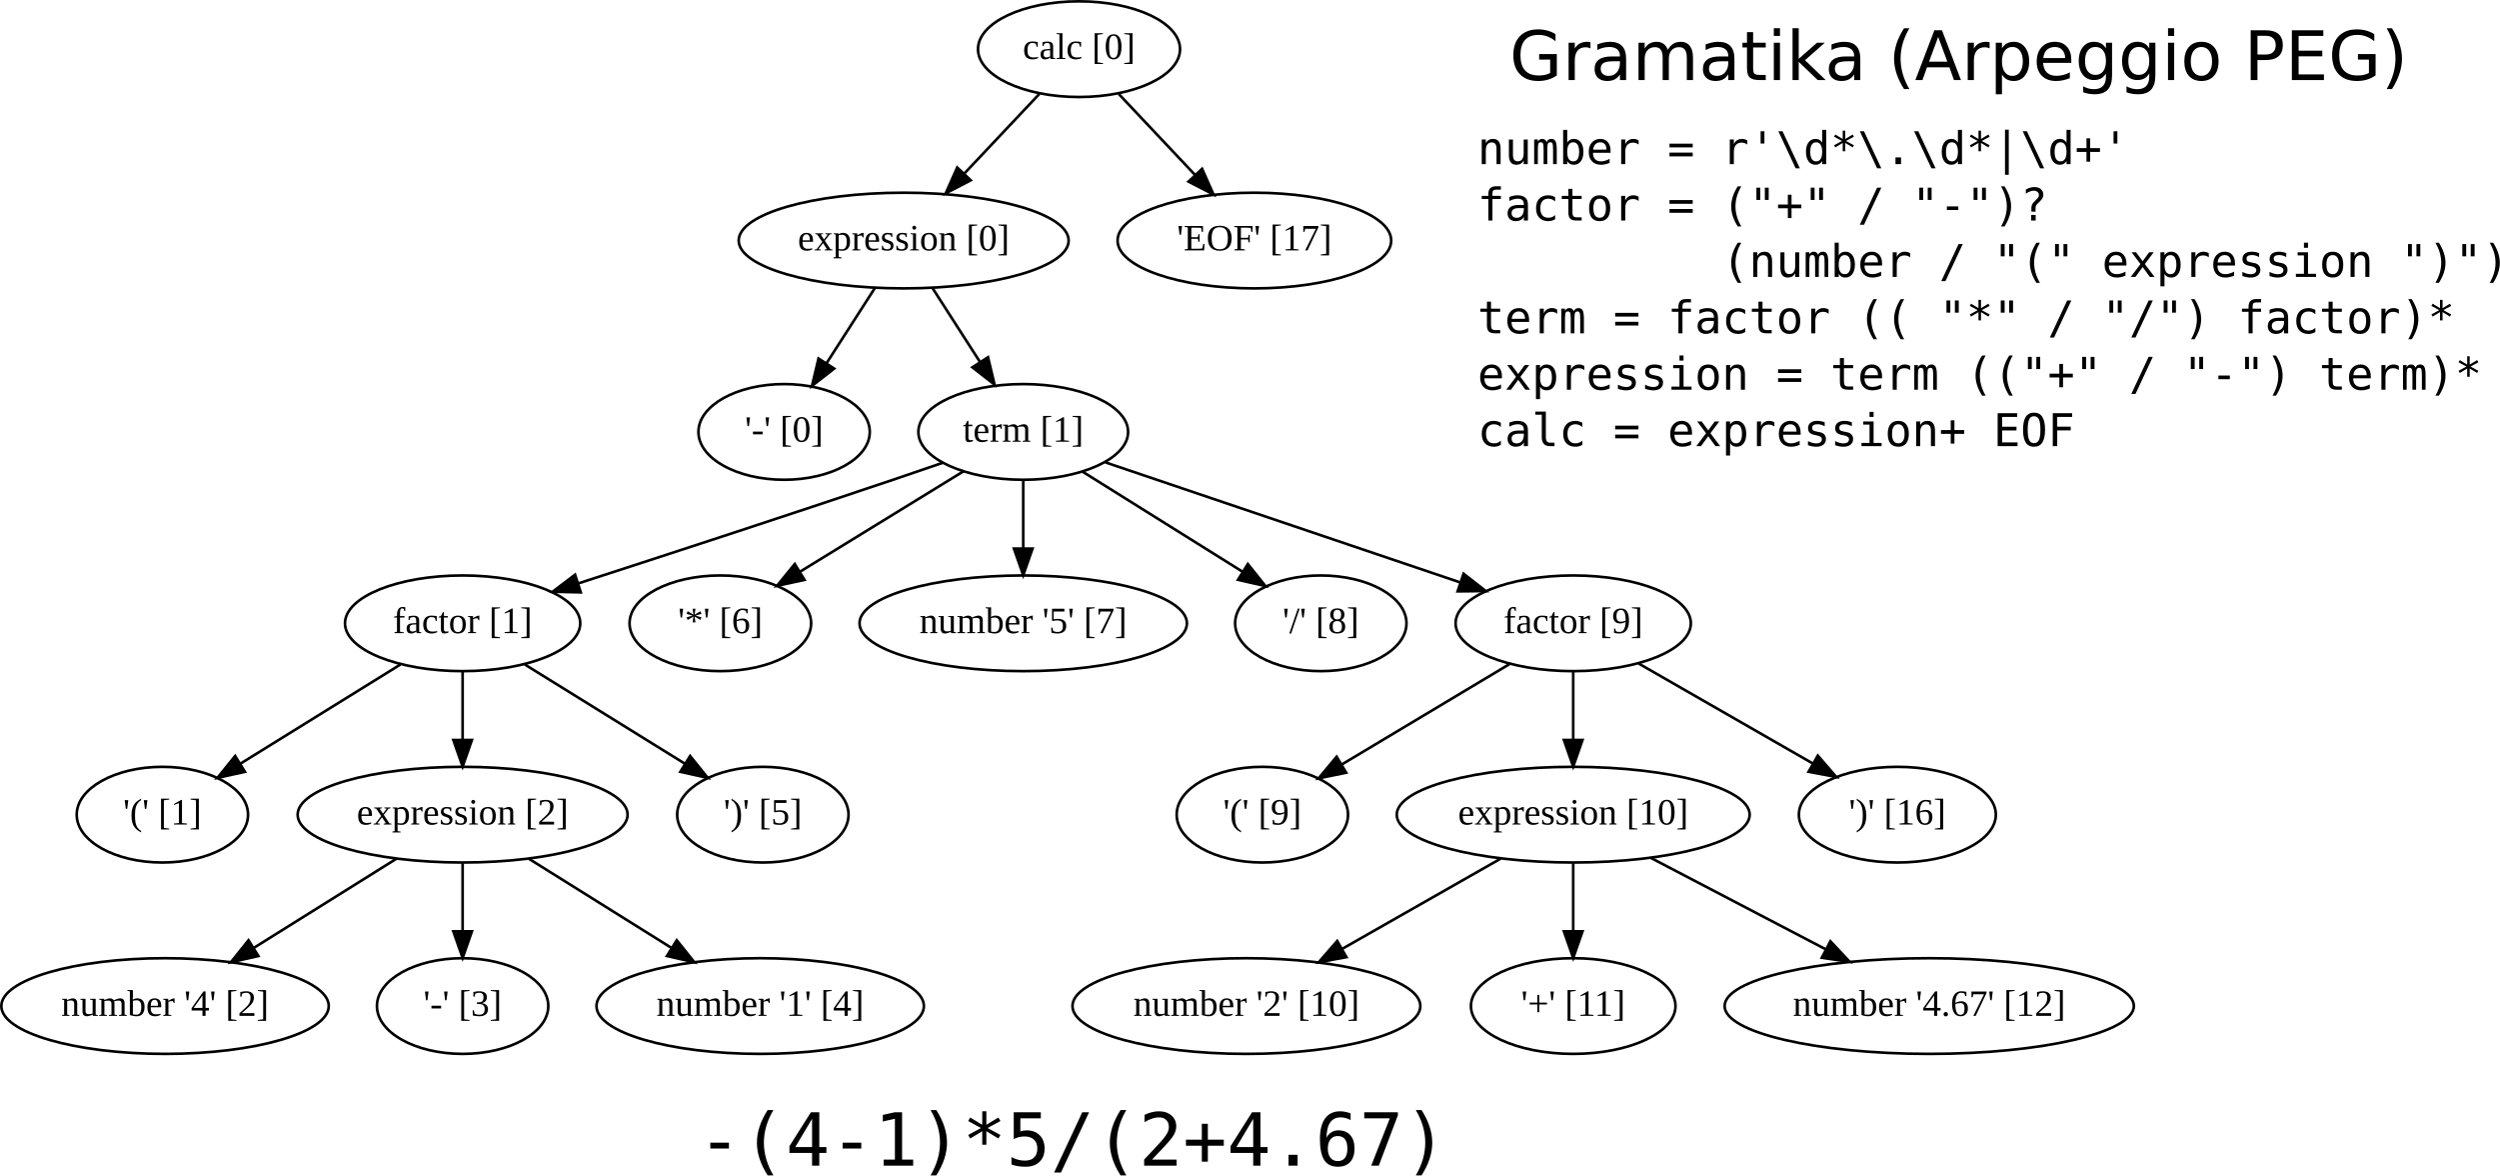
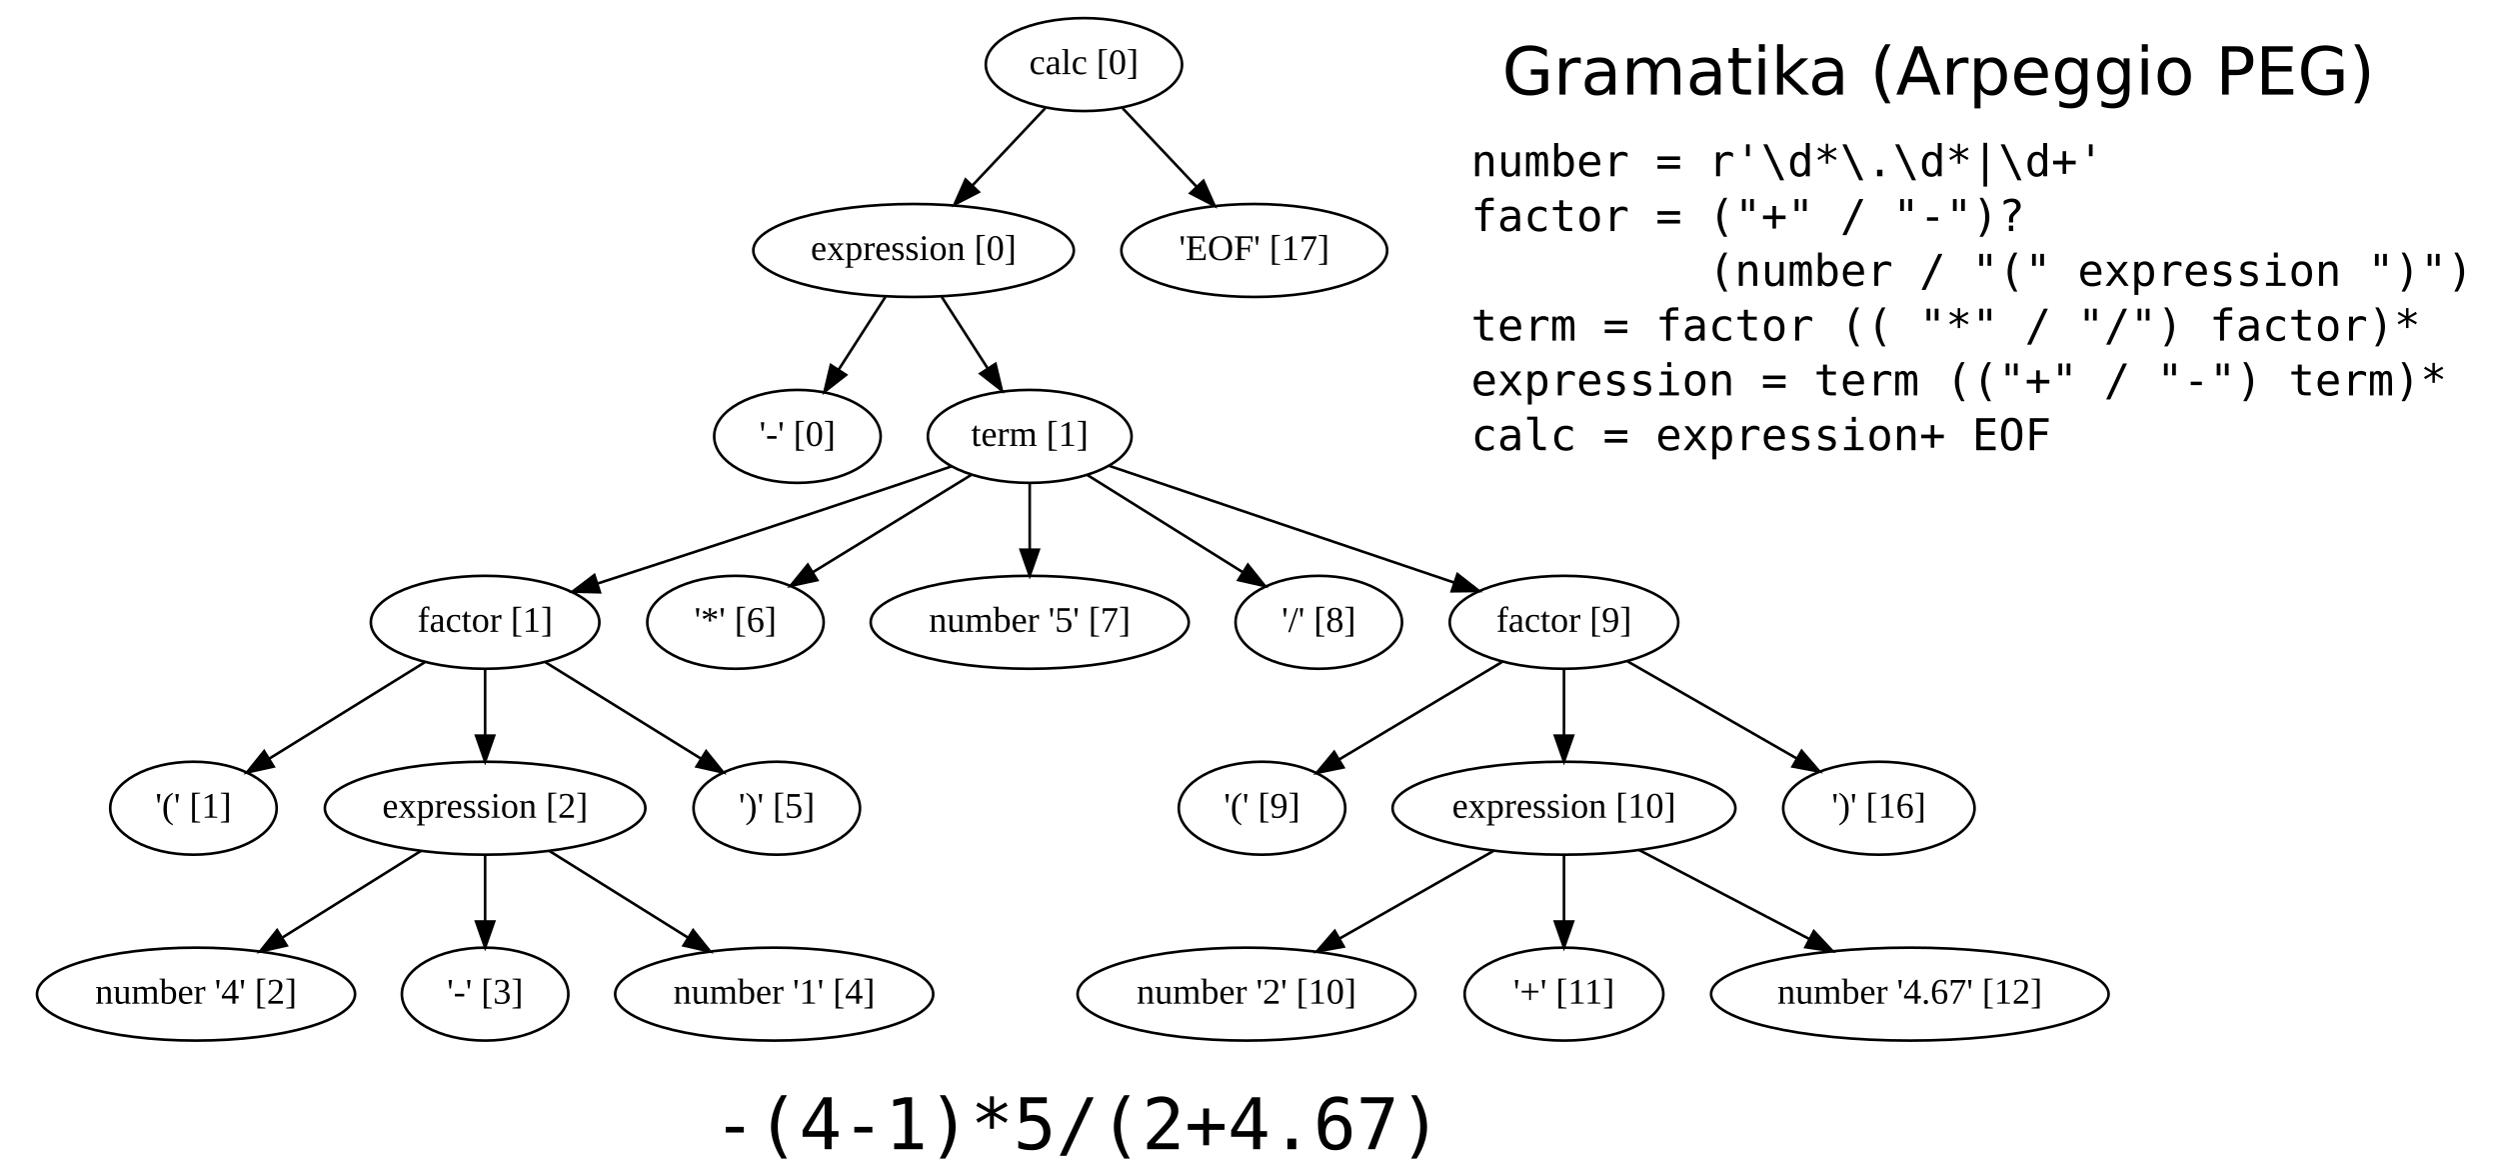
<svg xmlns="http://www.w3.org/2000/svg" width="1175.698" height="552.749" viewBox="0 0 940.559 442.199" id="svg2" version="1.1">
  <defs id="defs312">
    <clipPath clipPathUnits="userSpaceOnUse" id="clipPath16">
      <path d="M 0,0 612,0 612,792 0,792 0,0 Z" id="path18" />
    </clipPath>
    <clipPath clipPathUnits="userSpaceOnUse" id="clipPath20">
      <path d="M 0,0 612,0 612,792 0,792 0,0 Z" id="path22" style="clip-rule:evenodd" />
    </clipPath>
  </defs>
-   <g id="g3695" transform="translate(-3.383692,-4.3172)">
-     <g transform="translate(4.499991,400.8172)" id="node1" class="node">
-       <ellipse cx="405" cy="-378" rx="38.021" ry="18" id="ellipse12" style="fill:none;stroke:#000000;stroke-width:1" />
-       <text x="405" y="-374.3" font-size="14.00" id="text14" style="font-size:14px;text-anchor:middle">calc [0]</text>
+   <g id="g4321" transform="matrix(0.9714447,0,0,0.9714276,13.43609,6.32449)">
+     <g transform="translate(-3.383692,-4.3172)" id="g3695">
+       <g class="node" id="node1" transform="translate(4.499991,400.8172)">
+         <ellipse style="fill:none;stroke:#000000;stroke-width:1.029" id="ellipse12" ry="18" rx="38.021" cy="-378" cx="405" />
+         <text style="font-size:14px;text-anchor:middle" id="text14" font-size="14.00" y="-374.3" x="405">calc [0]</text>
+       </g>
+       <g class="node" id="node3" transform="translate(4.499991,400.8172)">
+         <ellipse style="fill:none;stroke:#000000;stroke-width:1.029" id="ellipse19" ry="18" rx="62.092" cy="-306" cx="339" />
+         <text style="font-size:14px;text-anchor:middle" id="text21" font-size="14.00" y="-302.3" x="339">expression [0]</text>
+       </g>
+       <g class="edge" id="edge2" transform="translate(4.499991,400.8172)">
+         <path style="fill:none;stroke:#000000;stroke-width:1.029" id="path26" d="m 390.024,-361.116 c -8.365,8.872 -18.959,20.107 -28.323,30.039" />
+         <polygon style="fill:#000000;stroke:#000000;stroke-width:1.029" id="polygon28" points="364.244,-328.672 364.244,-328.672 354.838,-323.797 359.151,-333.474 " />
+       </g>
+       <g class="node" id="node43" transform="translate(4.499991,400.8172)">
+         <ellipse style="fill:none;stroke:#000000;stroke-width:1.029" id="ellipse33" ry="18" rx="51.493" cy="-306" cx="471" />
+         <text style="font-size:14px;text-anchor:middle" id="text35" font-size="14.00" y="-302.3" x="471">'EOF' [17]</text>
+       </g>
+       <g class="edge" id="edge42" transform="translate(4.499991,400.8172)">
+         <path style="fill:none;stroke:#000000;stroke-width:1.029" id="path40" d="m 419.976,-361.116 c 8.486,9 19.266,20.434 28.729,30.47" />
+         <polygon style="fill:#000000;stroke:#000000;stroke-width:1.029" id="polygon42" points="451.311,-332.984 451.311,-332.984 455.625,-323.307 446.218,-328.182 " />
+       </g>
+       <g class="node" id="node5" transform="translate(4.499991,400.8172)">
+         <ellipse style="fill:none;stroke:#000000;stroke-width:1.029" id="ellipse47" ry="18" rx="32.246" cy="-234" cx="294" />
+         <text style="font-size:14px;text-anchor:middle" id="text49" font-size="14.00" y="-230.3" x="294">'-' [0]</text>
+       </g>
+       <g class="edge" id="edge4" transform="translate(4.499991,400.8172)">
+         <path style="fill:none;stroke:#000000;stroke-width:1.029" id="path54" d="m 328.107,-288.055 c -5.441,8.463 -12.128,18.865 -18.135,28.21" />
+         <polygon style="fill:#000000;stroke:#000000;stroke-width:1.029" id="polygon56" points="312.835,-257.826 312.835,-257.826 304.483,-251.307 306.947,-261.611 " />
+       </g>
+       <g class="node" id="node7" transform="translate(4.499991,400.8172)">
+         <ellipse style="fill:none;stroke:#000000;stroke-width:1.029" id="ellipse61" ry="18" rx="39.469" cy="-234" cx="384" />
+         <text style="font-size:14px;text-anchor:middle" id="text63" font-size="14.00" y="-230.3" x="384">term [1]</text>
+       </g>
+       <g class="edge" id="edge6" transform="translate(4.499991,400.8172)">
+         <path style="fill:none;stroke:#000000;stroke-width:1.029" id="path68" d="m 349.893,-288.055 c 5.362,8.34 11.934,18.564 17.874,27.803" />
+         <polygon style="fill:#000000;stroke:#000000;stroke-width:1.029" id="polygon70" points="370.744,-262.093 370.744,-262.093 373.207,-251.789 364.855,-258.308 " />
+       </g>
+       <g class="node" id="node9" transform="translate(4.499991,400.8172)">
+         <ellipse style="fill:none;stroke:#000000;stroke-width:1.029" id="ellipse75" ry="18" rx="44.271" cy="-162" cx="173" />
+         <text style="font-size:14px;text-anchor:middle" id="text77" font-size="14.00" y="-158.3" x="173">factor [1]</text>
+       </g>
+       <g class="edge" id="edge8" transform="translate(4.499991,400.8172)">
+         <path style="fill:none;stroke:#000000;stroke-width:1.029" id="path82" d="m 353.708,-222.396 c -6.183,2.137 -12.65,4.354 -18.708,6.396 -40.026,13.49 -85.779,28.413 -118.43,38.977" />
+         <polygon style="fill:#000000;stroke:#000000;stroke-width:1.029" id="polygon84" points="217.47,-173.635 217.47,-173.635 206.878,-173.89 215.317,-180.296 " />
+       </g>
+       <g class="node" id="node23" transform="translate(4.499991,400.8172)">
+         <ellipse style="fill:none;stroke:#000000;stroke-width:1.029" id="ellipse89" ry="18" rx="34.171" cy="-162" cx="270" />
+         <text style="font-size:14px;text-anchor:middle" id="text91" font-size="14.00" y="-158.3" x="270">'*' [6]</text>
+       </g>
+       <g class="edge" id="edge22" transform="translate(4.499991,400.8172)">
+         <path style="fill:none;stroke:#000000;stroke-width:1.029" id="path96" d="m 361.477,-219.17 c -17.589,10.8 -42.195,25.909 -61.457,37.737" />
+         <polygon style="fill:#000000;stroke:#000000;stroke-width:1.029" id="polygon98" points="301.672,-178.341 301.672,-178.341 291.319,-176.091 298.01,-184.306 " />
+       </g>
+       <g class="node" id="node25" transform="translate(4.499991,400.8172)">
+         <ellipse style="fill:none;stroke:#000000;stroke-width:1.029" id="ellipse103" ry="18" rx="61.616" cy="-162" cx="384" />
+         <text style="font-size:14px;text-anchor:middle" id="text105" font-size="14.00" y="-158.3" x="384">number '5' [7]</text>
+       </g>
+       <g class="edge" id="edge24" transform="translate(4.499991,400.8172)">
+         <path style="fill:none;stroke:#000000;stroke-width:1.029" id="path110" d="m 384,-215.697 c 0,7.714 0,16.985 0,25.585" />
+         <polygon style="fill:#000000;stroke:#000000;stroke-width:1.029" id="polygon112" points="387.5,-190.104 387.5,-190.104 384,-180.104 380.5,-190.104 " />
+       </g>
+       <g class="node" id="node27" transform="translate(4.499991,400.8172)">
+         <ellipse style="fill:none;stroke:#000000;stroke-width:1.029" id="ellipse117" ry="18" rx="32.246" cy="-162" cx="496" />
+         <text style="font-size:14px;text-anchor:middle" id="text119" font-size="14.00" y="-158.3" x="496">'/' [8]</text>
+       </g>
+       <g class="edge" id="edge26" transform="translate(4.499991,400.8172)">
+         <path style="fill:none;stroke:#000000;stroke-width:1.029" id="path124" d="m 406.396,-219.003 c 17.304,10.815 41.401,25.876 60.249,37.656" />
+         <polygon style="fill:#000000;stroke:#000000;stroke-width:1.029" id="polygon126" points="468.531,-184.295 468.531,-184.295 475.156,-176.027 464.821,-178.359 " />
+       </g>
+       <g class="node" id="node29" transform="translate(4.499991,400.8172)">
+         <ellipse style="fill:none;stroke:#000000;stroke-width:1.029" id="ellipse131" ry="18" rx="44.271" cy="-162" cx="591" />
+         <text style="font-size:14px;text-anchor:middle" id="text133" font-size="14.00" y="-158.3" x="591">factor [9]</text>
+       </g>
+       <g class="edge" id="edge28" transform="translate(4.499991,400.8172)">
+         <path style="fill:none;stroke:#000000;stroke-width:1.029" id="path138" d="m 414.99,-222.52 c 35.455,11.989 93.724,31.694 133.426,45.12" />
+         <polygon style="fill:#000000;stroke:#000000;stroke-width:1.029" id="polygon140" points="549.733,-180.65 549.733,-180.65 558.085,-174.131 547.491,-174.019 " />
+       </g>
+       <g class="node" id="node11" transform="translate(4.499991,400.8172)">
+         <ellipse style="fill:none;stroke:#000000;stroke-width:1.029" id="ellipse145" ry="18" rx="32.246" cy="-90" cx="60" />
+         <text style="font-size:14px;text-anchor:middle" id="text147" font-size="14.00" y="-86.3" x="60">'(' [1]</text>
+       </g>
+       <g class="edge" id="edge10" transform="translate(4.499991,400.8172)">
+         <path style="fill:none;stroke:#000000;stroke-width:1.029" id="path152" d="m 149.586,-146.496 c -17.444,10.806 -41.385,25.637 -60.129,37.248" />
+         <polygon style="fill:#000000;stroke:#000000;stroke-width:1.029" id="polygon154" points="91.068,-106.129 91.068,-106.129 80.724,-103.838 87.382,-112.079 " />
+       </g>
+       <g class="node" id="node13" transform="translate(4.499991,400.8172)">
+         <ellipse style="fill:none;stroke:#000000;stroke-width:1.029" id="ellipse159" ry="18" rx="62.092" cy="-90" cx="173" />
+         <text style="font-size:14px;text-anchor:middle" id="text161" font-size="14.00" y="-86.3" x="173">expression [2]</text>
+       </g>
+       <g class="edge" id="edge12" transform="translate(4.499991,400.8172)">
+         <path style="fill:none;stroke:#000000;stroke-width:1.029" id="path166" d="m 173,-143.697 c 0,7.714 0,16.985 0,25.585" />
+         <polygon style="fill:#000000;stroke:#000000;stroke-width:1.029" id="polygon168" points="176.5,-118.104 176.5,-118.104 173,-108.104 169.5,-118.104 " />
+       </g>
+       <g class="node" id="node21" transform="translate(4.499991,400.8172)">
+         <ellipse style="fill:none;stroke:#000000;stroke-width:1.029" id="ellipse173" ry="18" rx="32.246" cy="-90" cx="286" />
+         <text style="font-size:14px;text-anchor:middle" id="text175" font-size="14.00" y="-86.3" x="286">')' [5]</text>
+       </g>
+       <g class="edge" id="edge20" transform="translate(4.499991,400.8172)">
+         <path style="fill:none;stroke:#000000;stroke-width:1.029" id="path180" d="m 196.414,-146.496 c 17.444,10.806 41.385,25.637 60.129,37.248" />
+         <polygon style="fill:#000000;stroke:#000000;stroke-width:1.029" id="polygon182" points="258.618,-112.079 258.618,-112.079 265.276,-103.838 254.932,-106.129 " />
+       </g>
+       <g class="node" id="node15" transform="translate(4.499991,400.8172)">
+         <ellipse style="fill:none;stroke:#000000;stroke-width:1.029" id="ellipse187" ry="18" rx="61.616" cy="-18" cx="61" />
+         <text style="font-size:14px;text-anchor:middle" id="text189" font-size="14.00" y="-14.3" x="61">number '4' [2]</text>
+       </g>
+       <g class="edge" id="edge14" transform="translate(4.499991,400.8172)">
+         <path style="fill:none;stroke:#000000;stroke-width:1.029" id="path194" d="m 148.144,-73.465 c -15.806,9.878 -36.464,22.79 -53.7,33.562" />
+         <polygon style="fill:#000000;stroke:#000000;stroke-width:1.029" id="polygon196" points="96.122,-36.824 96.122,-36.824 85.787,-34.492 92.412,-42.76 " />
+       </g>
+       <g class="node" id="node17" transform="translate(4.499991,400.8172)">
+         <ellipse style="fill:none;stroke:#000000;stroke-width:1.029" id="ellipse201" ry="18" rx="32.246" cy="-18" cx="173" />
+         <text style="font-size:14px;text-anchor:middle" id="text203" font-size="14.00" y="-14.3" x="173">'-' [3]</text>
+       </g>
+       <g class="edge" id="edge16" transform="translate(4.499991,400.8172)">
+         <path style="fill:none;stroke:#000000;stroke-width:1.029" id="path208" d="m 173,-71.697 c 0,7.714 0,16.984 0,25.584" />
+         <polygon style="fill:#000000;stroke:#000000;stroke-width:1.029" id="polygon210" points="176.5,-46.104 176.5,-46.104 173,-36.104 169.5,-46.104 " />
+       </g>
+       <g class="node" id="node19" transform="translate(4.499991,400.8172)">
+         <ellipse style="fill:none;stroke:#000000;stroke-width:1.029" id="ellipse215" ry="18" rx="61.616" cy="-18" cx="285" />
+         <text style="font-size:14px;text-anchor:middle" id="text217" font-size="14.00" y="-14.3" x="285">number '1' [4]</text>
+       </g>
+       <g class="edge" id="edge18" transform="translate(4.499991,400.8172)">
+         <path style="fill:none;stroke:#000000;stroke-width:1.029" id="path222" d="m 197.856,-73.465 c 15.806,9.878 36.464,22.79 53.7,33.562" />
+         <polygon style="fill:#000000;stroke:#000000;stroke-width:1.029" id="polygon224" points="253.588,-42.76 253.588,-42.76 260.213,-34.492 249.878,-36.824 " />
+       </g>
+       <g class="node" id="node31" transform="translate(4.499991,400.8172)">
+         <ellipse style="fill:none;stroke:#000000;stroke-width:1.029" id="ellipse229" ry="18" rx="32.246" cy="-90" cx="474" />
+         <text style="font-size:14px;text-anchor:middle" id="text231" font-size="14.00" y="-86.3" x="474">'(' [9]</text>
+       </g>
+       <g class="edge" id="edge30" transform="translate(4.499991,400.8172)">
+         <path style="fill:none;stroke:#000000;stroke-width:1.029" id="path236" d="m 567.041,-146.666 c -18.238,10.912 -43.454,25.999 -63.035,37.714" />
+         <polygon style="fill:#000000;stroke:#000000;stroke-width:1.029" id="polygon238" points="505.556,-105.801 505.556,-105.801 495.177,-103.67 501.962,-111.808 " />
+       </g>
+       <g class="node" id="node33" transform="translate(4.499991,400.8172)">
+         <ellipse style="fill:none;stroke:#000000;stroke-width:1.029" id="ellipse243" ry="18" rx="66.416" cy="-90" cx="591" />
+         <text style="font-size:14px;text-anchor:middle" id="text245" font-size="14.00" y="-86.3" x="591">expression [10]</text>
+       </g>
+       <g class="edge" id="edge32" transform="translate(4.499991,400.8172)">
+         <path style="fill:none;stroke:#000000;stroke-width:1.029" id="path250" d="m 591,-143.697 c 0,7.714 0,16.985 0,25.585" />
+         <polygon style="fill:#000000;stroke:#000000;stroke-width:1.029" id="polygon252" points="594.5,-118.104 594.5,-118.104 591,-108.104 587.5,-118.104 " />
+       </g>
+       <g class="node" id="node41" transform="translate(4.499991,400.8172)">
+         <ellipse style="fill:none;stroke:#000000;stroke-width:1.029" id="ellipse257" ry="18" rx="37.07" cy="-90" cx="713" />
+         <text style="font-size:14px;text-anchor:middle" id="text259" font-size="14.00" y="-86.3" x="713">')' [16]</text>
+       </g>
+       <g class="edge" id="edge40" transform="translate(4.499991,400.8172)">
+         <path style="fill:none;stroke:#000000;stroke-width:1.029" id="path264" d="m 615.689,-146.834 c 18.838,10.808 44.941,25.785 65.369,37.507" />
+         <polygon style="fill:#000000;stroke:#000000;stroke-width:1.029" id="polygon266" points="683.067,-112.21 683.067,-112.21 689.999,-104.197 679.583,-106.138 " />
+       </g>
+       <g class="node" id="node35" transform="translate(4.499991,400.8172)">
+         <ellipse style="fill:none;stroke:#000000;stroke-width:1.029" id="ellipse271" ry="18" rx="65.466" cy="-18" cx="468" />
+         <text style="font-size:14px;text-anchor:middle" id="text273" font-size="14.00" y="-14.3" x="468">number '2' [10]</text>
+       </g>
+       <g class="edge" id="edge34" transform="translate(4.499991,400.8172)">
+         <path style="fill:none;stroke:#000000;stroke-width:1.029" id="path278" d="m 563.702,-73.465 c -17.596,10.014 -40.67,23.146 -59.752,34.005" />
+         <polygon style="fill:#000000;stroke:#000000;stroke-width:1.029" id="polygon280" points="505.644,-36.396 505.644,-36.396 495.221,-34.492 502.181,-42.48 " />
+       </g>
+       <g class="node" id="node37" transform="translate(4.499991,400.8172)">
+         <ellipse style="fill:none;stroke:#000000;stroke-width:1.029" id="ellipse285" ry="18" rx="38.495" cy="-18" cx="591" />
+         <text style="font-size:14px;text-anchor:middle" id="text287" font-size="14.00" y="-14.3" x="591">'+' [11]</text>
+       </g>
+       <g class="edge" id="edge36" transform="translate(4.499991,400.8172)">
+         <path style="fill:none;stroke:#000000;stroke-width:1.029" id="path292" d="m 591,-71.697 c 0,7.714 0,16.984 0,25.584" />
+         <polygon style="fill:#000000;stroke:#000000;stroke-width:1.029" id="polygon294" points="594.5,-46.104 594.5,-46.104 591,-36.104 587.5,-46.104 " />
+       </g>
+       <g class="node" id="node39" transform="translate(4.499991,400.8172)">
+         <ellipse style="fill:none;stroke:#000000;stroke-width:1.029" id="ellipse299" ry="18" rx="77.015" cy="-18" cx="725" />
+         <text style="font-size:14px;text-anchor:middle" id="text301" font-size="14.00" y="-14.3" x="725">number '4.67' [12]</text>
+       </g>
+       <g class="edge" id="edge38" transform="translate(4.499991,400.8172)">
+         <path style="fill:none;stroke:#000000;stroke-width:1.029" id="path306" d="m 620.076,-73.811 c 19.311,10.088 44.889,23.449 65.956,34.454" />
+         <polygon style="fill:#000000;stroke:#000000;stroke-width:1.029" id="polygon308" points="687.81,-42.377 687.81,-42.377 695.053,-34.644 684.569,-36.172 " />
+       </g>
    </g>
-     <g transform="translate(4.499991,400.8172)" id="node3" class="node">
-       <ellipse cx="339" cy="-306" rx="62.092" ry="18" id="ellipse19" style="fill:none;stroke:#000000;stroke-width:1" />
-       <text x="339" y="-302.3" font-size="14.00" id="text21" style="font-size:14px;text-anchor:middle">expression [0]</text>
-     </g>
-     <g transform="translate(4.499991,400.8172)" id="edge2" class="edge">
-       <path d="m 390.024,-361.116 c -8.365,8.872 -18.959,20.107 -28.323,30.039" id="path26" style="fill:none;stroke:#000000;stroke-width:1" />
-       <polygon points="364.244,-328.672 364.244,-328.672 354.838,-323.797 359.151,-333.474 " id="polygon28" style="fill:#000000;stroke:#000000;stroke-width:1" />
-     </g>
-     <g transform="translate(4.499991,400.8172)" id="node43" class="node">
-       <ellipse cx="471" cy="-306" rx="51.493" ry="18" id="ellipse33" style="fill:none;stroke:#000000;stroke-width:1" />
-       <text x="471" y="-302.3" font-size="14.00" id="text35" style="font-size:14px;text-anchor:middle">'EOF' [17]</text>
-     </g>
-     <g transform="translate(4.499991,400.8172)" id="edge42" class="edge">
-       <path d="m 419.976,-361.116 c 8.486,9 19.266,20.434 28.729,30.47" id="path40" style="fill:none;stroke:#000000;stroke-width:1" />
-       <polygon points="451.311,-332.984 451.311,-332.984 455.625,-323.307 446.218,-328.182 " id="polygon42" style="fill:#000000;stroke:#000000;stroke-width:1" />
-     </g>
-     <g transform="translate(4.499991,400.8172)" id="node5" class="node">
-       <ellipse cx="294" cy="-234" rx="32.246" ry="18" id="ellipse47" style="fill:none;stroke:#000000;stroke-width:1" />
-       <text x="294" y="-230.3" font-size="14.00" id="text49" style="font-size:14px;text-anchor:middle">'-' [0]</text>
-     </g>
-     <g transform="translate(4.499991,400.8172)" id="edge4" class="edge">
-       <path d="m 328.107,-288.055 c -5.441,8.463 -12.128,18.865 -18.135,28.21" id="path54" style="fill:none;stroke:#000000;stroke-width:1" />
-       <polygon points="312.835,-257.826 312.835,-257.826 304.483,-251.307 306.947,-261.611 " id="polygon56" style="fill:#000000;stroke:#000000;stroke-width:1" />
-     </g>
-     <g transform="translate(4.499991,400.8172)" id="node7" class="node">
-       <ellipse cx="384" cy="-234" rx="39.469" ry="18" id="ellipse61" style="fill:none;stroke:#000000;stroke-width:1" />
-       <text x="384" y="-230.3" font-size="14.00" id="text63" style="font-size:14px;text-anchor:middle">term [1]</text>
-     </g>
-     <g transform="translate(4.499991,400.8172)" id="edge6" class="edge">
-       <path d="m 349.893,-288.055 c 5.362,8.34 11.934,18.564 17.874,27.803" id="path68" style="fill:none;stroke:#000000;stroke-width:1" />
-       <polygon points="370.744,-262.093 370.744,-262.093 373.207,-251.789 364.855,-258.308 " id="polygon70" style="fill:#000000;stroke:#000000;stroke-width:1" />
-     </g>
-     <g transform="translate(4.499991,400.8172)" id="node9" class="node">
-       <ellipse cx="173" cy="-162" rx="44.271" ry="18" id="ellipse75" style="fill:none;stroke:#000000;stroke-width:1" />
-       <text x="173" y="-158.3" font-size="14.00" id="text77" style="font-size:14px;text-anchor:middle">factor [1]</text>
-     </g>
-     <g transform="translate(4.499991,400.8172)" id="edge8" class="edge">
-       <path d="m 353.708,-222.396 c -6.183,2.137 -12.65,4.354 -18.708,6.396 -40.026,13.49 -85.779,28.413 -118.43,38.977" id="path82" style="fill:none;stroke:#000000;stroke-width:1" />
-       <polygon points="217.47,-173.635 217.47,-173.635 206.878,-173.89 215.317,-180.296 " id="polygon84" style="fill:#000000;stroke:#000000;stroke-width:1" />
-     </g>
-     <g transform="translate(4.499991,400.8172)" id="node23" class="node">
-       <ellipse cx="270" cy="-162" rx="34.171" ry="18" id="ellipse89" style="fill:none;stroke:#000000;stroke-width:1" />
-       <text x="270" y="-158.3" font-size="14.00" id="text91" style="font-size:14px;text-anchor:middle">'*' [6]</text>
-     </g>
-     <g transform="translate(4.499991,400.8172)" id="edge22" class="edge">
-       <path d="m 361.477,-219.17 c -17.589,10.8 -42.195,25.909 -61.457,37.737" id="path96" style="fill:none;stroke:#000000;stroke-width:1" />
-       <polygon points="301.672,-178.341 301.672,-178.341 291.319,-176.091 298.01,-184.306 " id="polygon98" style="fill:#000000;stroke:#000000;stroke-width:1" />
-     </g>
-     <g transform="translate(4.499991,400.8172)" id="node25" class="node">
-       <ellipse cx="384" cy="-162" rx="61.616" ry="18" id="ellipse103" style="fill:none;stroke:#000000;stroke-width:1" />
-       <text x="384" y="-158.3" font-size="14.00" id="text105" style="font-size:14px;text-anchor:middle">number '5' [7]</text>
-     </g>
-     <g transform="translate(4.499991,400.8172)" id="edge24" class="edge">
-       <path d="m 384,-215.697 c 0,7.714 0,16.985 0,25.585" id="path110" style="fill:none;stroke:#000000;stroke-width:1" />
-       <polygon points="387.5,-190.104 387.5,-190.104 384,-180.104 380.5,-190.104 " id="polygon112" style="fill:#000000;stroke:#000000;stroke-width:1" />
-     </g>
-     <g transform="translate(4.499991,400.8172)" id="node27" class="node">
-       <ellipse cx="496" cy="-162" rx="32.246" ry="18" id="ellipse117" style="fill:none;stroke:#000000;stroke-width:1" />
-       <text x="496" y="-158.3" font-size="14.00" id="text119" style="font-size:14px;text-anchor:middle">'/' [8]</text>
-     </g>
-     <g transform="translate(4.499991,400.8172)" id="edge26" class="edge">
-       <path d="m 406.396,-219.003 c 17.304,10.815 41.401,25.876 60.249,37.656" id="path124" style="fill:none;stroke:#000000;stroke-width:1" />
-       <polygon points="468.531,-184.295 468.531,-184.295 475.156,-176.027 464.821,-178.359 " id="polygon126" style="fill:#000000;stroke:#000000;stroke-width:1" />
-     </g>
-     <g transform="translate(4.499991,400.8172)" id="node29" class="node">
-       <ellipse cx="591" cy="-162" rx="44.271" ry="18" id="ellipse131" style="fill:none;stroke:#000000;stroke-width:1" />
-       <text x="591" y="-158.3" font-size="14.00" id="text133" style="font-size:14px;text-anchor:middle">factor [9]</text>
-     </g>
-     <g transform="translate(4.499991,400.8172)" id="edge28" class="edge">
-       <path d="m 414.99,-222.52 c 35.455,11.989 93.724,31.694 133.426,45.12" id="path138" style="fill:none;stroke:#000000;stroke-width:1" />
-       <polygon points="549.733,-180.65 549.733,-180.65 558.085,-174.131 547.491,-174.019 " id="polygon140" style="fill:#000000;stroke:#000000;stroke-width:1" />
-     </g>
-     <g transform="translate(4.499991,400.8172)" id="node11" class="node">
-       <ellipse cx="60" cy="-90" rx="32.246" ry="18" id="ellipse145" style="fill:none;stroke:#000000;stroke-width:1" />
-       <text x="60" y="-86.3" font-size="14.00" id="text147" style="font-size:14px;text-anchor:middle">'(' [1]</text>
-     </g>
-     <g transform="translate(4.499991,400.8172)" id="edge10" class="edge">
-       <path d="m 149.586,-146.496 c -17.444,10.806 -41.385,25.637 -60.129,37.248" id="path152" style="fill:none;stroke:#000000;stroke-width:1" />
-       <polygon points="91.068,-106.129 91.068,-106.129 80.724,-103.838 87.382,-112.079 " id="polygon154" style="fill:#000000;stroke:#000000;stroke-width:1" />
-     </g>
-     <g transform="translate(4.499991,400.8172)" id="node13" class="node">
-       <ellipse cx="173" cy="-90" rx="62.092" ry="18" id="ellipse159" style="fill:none;stroke:#000000;stroke-width:1" />
-       <text x="173" y="-86.3" font-size="14.00" id="text161" style="font-size:14px;text-anchor:middle">expression [2]</text>
-     </g>
-     <g transform="translate(4.499991,400.8172)" id="edge12" class="edge">
-       <path d="m 173,-143.697 c 0,7.714 0,16.985 0,25.585" id="path166" style="fill:none;stroke:#000000;stroke-width:1" />
-       <polygon points="176.5,-118.104 176.5,-118.104 173,-108.104 169.5,-118.104 " id="polygon168" style="fill:#000000;stroke:#000000;stroke-width:1" />
-     </g>
-     <g transform="translate(4.499991,400.8172)" id="node21" class="node">
-       <ellipse cx="286" cy="-90" rx="32.246" ry="18" id="ellipse173" style="fill:none;stroke:#000000;stroke-width:1" />
-       <text x="286" y="-86.3" font-size="14.00" id="text175" style="font-size:14px;text-anchor:middle">')' [5]</text>
-     </g>
-     <g transform="translate(4.499991,400.8172)" id="edge20" class="edge">
-       <path d="m 196.414,-146.496 c 17.444,10.806 41.385,25.637 60.129,37.248" id="path180" style="fill:none;stroke:#000000;stroke-width:1" />
-       <polygon points="258.618,-112.079 258.618,-112.079 265.276,-103.838 254.932,-106.129 " id="polygon182" style="fill:#000000;stroke:#000000;stroke-width:1" />
-     </g>
-     <g transform="translate(4.499991,400.8172)" id="node15" class="node">
-       <ellipse cx="61" cy="-18" rx="61.616" ry="18" id="ellipse187" style="fill:none;stroke:#000000;stroke-width:1" />
-       <text x="61" y="-14.3" font-size="14.00" id="text189" style="font-size:14px;text-anchor:middle">number '4' [2]</text>
-     </g>
-     <g transform="translate(4.499991,400.8172)" id="edge14" class="edge">
-       <path d="m 148.144,-73.465 c -15.806,9.878 -36.464,22.79 -53.7,33.562" id="path194" style="fill:none;stroke:#000000;stroke-width:1" />
-       <polygon points="96.122,-36.824 96.122,-36.824 85.787,-34.492 92.412,-42.76 " id="polygon196" style="fill:#000000;stroke:#000000;stroke-width:1" />
-     </g>
-     <g transform="translate(4.499991,400.8172)" id="node17" class="node">
-       <ellipse cx="173" cy="-18" rx="32.246" ry="18" id="ellipse201" style="fill:none;stroke:#000000;stroke-width:1" />
-       <text x="173" y="-14.3" font-size="14.00" id="text203" style="font-size:14px;text-anchor:middle">'-' [3]</text>
-     </g>
-     <g transform="translate(4.499991,400.8172)" id="edge16" class="edge">
-       <path d="m 173,-71.697 c 0,7.714 0,16.984 0,25.584" id="path208" style="fill:none;stroke:#000000;stroke-width:1" />
-       <polygon points="176.5,-46.104 176.5,-46.104 173,-36.104 169.5,-46.104 " id="polygon210" style="fill:#000000;stroke:#000000;stroke-width:1" />
-     </g>
-     <g transform="translate(4.499991,400.8172)" id="node19" class="node">
-       <ellipse cx="285" cy="-18" rx="61.616" ry="18" id="ellipse215" style="fill:none;stroke:#000000;stroke-width:1" />
-       <text x="285" y="-14.3" font-size="14.00" id="text217" style="font-size:14px;text-anchor:middle">number '1' [4]</text>
-     </g>
-     <g transform="translate(4.499991,400.8172)" id="edge18" class="edge">
-       <path d="m 197.856,-73.465 c 15.806,9.878 36.464,22.79 53.7,33.562" id="path222" style="fill:none;stroke:#000000;stroke-width:1" />
-       <polygon points="253.588,-42.76 253.588,-42.76 260.213,-34.492 249.878,-36.824 " id="polygon224" style="fill:#000000;stroke:#000000;stroke-width:1" />
-     </g>
-     <g transform="translate(4.499991,400.8172)" id="node31" class="node">
-       <ellipse cx="474" cy="-90" rx="32.246" ry="18" id="ellipse229" style="fill:none;stroke:#000000;stroke-width:1" />
-       <text x="474" y="-86.3" font-size="14.00" id="text231" style="font-size:14px;text-anchor:middle">'(' [9]</text>
-     </g>
-     <g transform="translate(4.499991,400.8172)" id="edge30" class="edge">
-       <path d="m 567.041,-146.666 c -18.238,10.912 -43.454,25.999 -63.035,37.714" id="path236" style="fill:none;stroke:#000000;stroke-width:1" />
-       <polygon points="505.556,-105.801 505.556,-105.801 495.177,-103.67 501.962,-111.808 " id="polygon238" style="fill:#000000;stroke:#000000;stroke-width:1" />
-     </g>
-     <g transform="translate(4.499991,400.8172)" id="node33" class="node">
-       <ellipse cx="591" cy="-90" rx="66.416" ry="18" id="ellipse243" style="fill:none;stroke:#000000;stroke-width:1" />
-       <text x="591" y="-86.3" font-size="14.00" id="text245" style="font-size:14px;text-anchor:middle">expression [10]</text>
-     </g>
-     <g transform="translate(4.499991,400.8172)" id="edge32" class="edge">
-       <path d="m 591,-143.697 c 0,7.714 0,16.985 0,25.585" id="path250" style="fill:none;stroke:#000000;stroke-width:1" />
-       <polygon points="594.5,-118.104 594.5,-118.104 591,-108.104 587.5,-118.104 " id="polygon252" style="fill:#000000;stroke:#000000;stroke-width:1" />
-     </g>
-     <g transform="translate(4.499991,400.8172)" id="node41" class="node">
-       <ellipse cx="713" cy="-90" rx="37.07" ry="18" id="ellipse257" style="fill:none;stroke:#000000;stroke-width:1" />
-       <text x="713" y="-86.3" font-size="14.00" id="text259" style="font-size:14px;text-anchor:middle">')' [16]</text>
-     </g>
-     <g transform="translate(4.499991,400.8172)" id="edge40" class="edge">
-       <path d="m 615.689,-146.834 c 18.838,10.808 44.941,25.785 65.369,37.507" id="path264" style="fill:none;stroke:#000000;stroke-width:1" />
-       <polygon points="683.067,-112.21 683.067,-112.21 689.999,-104.197 679.583,-106.138 " id="polygon266" style="fill:#000000;stroke:#000000;stroke-width:1" />
-     </g>
-     <g transform="translate(4.499991,400.8172)" id="node35" class="node">
-       <ellipse cx="468" cy="-18" rx="65.466" ry="18" id="ellipse271" style="fill:none;stroke:#000000;stroke-width:1" />
-       <text x="468" y="-14.3" font-size="14.00" id="text273" style="font-size:14px;text-anchor:middle">number '2' [10]</text>
-     </g>
-     <g transform="translate(4.499991,400.8172)" id="edge34" class="edge">
-       <path d="m 563.702,-73.465 c -17.596,10.014 -40.67,23.146 -59.752,34.005" id="path278" style="fill:none;stroke:#000000;stroke-width:1" />
-       <polygon points="505.644,-36.396 505.644,-36.396 495.221,-34.492 502.181,-42.48 " id="polygon280" style="fill:#000000;stroke:#000000;stroke-width:1" />
-     </g>
-     <g transform="translate(4.499991,400.8172)" id="node37" class="node">
-       <ellipse cx="591" cy="-18" rx="38.495" ry="18" id="ellipse285" style="fill:none;stroke:#000000;stroke-width:1" />
-       <text x="591" y="-14.3" font-size="14.00" id="text287" style="font-size:14px;text-anchor:middle">'+' [11]</text>
-     </g>
-     <g transform="translate(4.499991,400.8172)" id="edge36" class="edge">
-       <path d="m 591,-71.697 c 0,7.714 0,16.984 0,25.584" id="path292" style="fill:none;stroke:#000000;stroke-width:1" />
-       <polygon points="594.5,-46.104 594.5,-46.104 591,-36.104 587.5,-46.104 " id="polygon294" style="fill:#000000;stroke:#000000;stroke-width:1" />
-     </g>
-     <g transform="translate(4.499991,400.8172)" id="node39" class="node">
-       <ellipse cx="725" cy="-18" rx="77.015" ry="18" id="ellipse299" style="fill:none;stroke:#000000;stroke-width:1" />
-       <text x="725" y="-14.3" font-size="14.00" id="text301" style="font-size:14px;text-anchor:middle">number '4.67' [12]</text>
-     </g>
-     <g transform="translate(4.499991,400.8172)" id="edge38" class="edge">
-       <path d="m 620.076,-73.811 c 19.311,10.088 44.889,23.449 65.956,34.454" id="path306" style="fill:none;stroke:#000000;stroke-width:1" />
-       <polygon points="687.81,-42.377 687.81,-42.377 695.053,-34.644 684.569,-36.172 " id="polygon308" style="fill:#000000;stroke:#000000;stroke-width:1" />
-     </g>
+     <text id="text3346" y="30.117" x="568.145" style="font-style:normal;font-weight:normal;font-size:25.691px;line-height:125%;font-family:'Bitstream Vera Sans';letter-spacing:0px;word-spacing:0px;fill:#000000;fill-opacity:1;stroke:none" xml:space="preserve">
+       <tspan y="30.117" x="568.145" id="tspan3348">Gramatika (Arpeggio PEG)</tspan>
+     </text>
+     <text id="text3506" y="61.758" x="556.082" style="font-style:normal;font-weight:normal;font-size:16.973px;line-height:125%;font-family:'Bitstream Vera Sans';letter-spacing:0px;word-spacing:0px;fill:#000000;fill-opacity:1;stroke:none" xml:space="preserve">
+       <tspan style="font-style:normal;font-variant:normal;font-weight:normal;font-stretch:normal;font-family:Monospace;-inkscape-font-specification:Monospace" y="61.758" x="556.082" id="tspan3508">number = r'\d*\.\d*|\d+'</tspan>
+       <tspan style="font-style:normal;font-variant:normal;font-weight:normal;font-stretch:normal;font-family:Monospace;-inkscape-font-specification:Monospace" id="tspan3510" y="82.975" x="556.082">factor = ("+" / "-")?</tspan>
+       <tspan style="font-style:normal;font-variant:normal;font-weight:normal;font-stretch:normal;font-family:Monospace;-inkscape-font-specification:Monospace" id="tspan3512" y="104.192" x="556.082">         (number / "(" expression ")")</tspan>
+       <tspan style="font-style:normal;font-variant:normal;font-weight:normal;font-stretch:normal;font-family:Monospace;-inkscape-font-specification:Monospace" id="tspan3514" y="125.408" x="556.082">term = factor (( "*" / "/") factor)*</tspan>
+       <tspan style="font-style:normal;font-variant:normal;font-weight:normal;font-stretch:normal;font-family:Monospace;-inkscape-font-specification:Monospace" id="tspan3516" y="146.625" x="556.082">expression = term (("+" / "-") term)*</tspan>
+       <tspan style="font-style:normal;font-variant:normal;font-weight:normal;font-stretch:normal;font-family:Monospace;-inkscape-font-specification:Monospace" id="tspan3518" y="167.842" x="556.082">calc = expression+ EOF</tspan>
+       <tspan style="font-style:normal;font-variant:normal;font-weight:normal;font-stretch:normal;font-family:Monospace;-inkscape-font-specification:Monospace" id="tspan3520" y="189.058" x="556.082" />
+     </text>
+     <text id="text3506-8" y="438.563" x="262.542" style="font-style:normal;font-weight:normal;font-size:27.578px;line-height:125%;font-family:'Bitstream Vera Sans';letter-spacing:0px;word-spacing:0px;fill:#000000;fill-opacity:1;stroke:none" xml:space="preserve">
+       <tspan style="font-style:normal;font-variant:normal;font-weight:normal;font-stretch:normal;font-family:Monospace;-inkscape-font-specification:Monospace" id="tspan3520-8" y="438.563" x="262.542">-(4-1)*5/(2+4.67)</tspan>
+     </text>
  </g>
-   <text xml:space="preserve" style="font-style:normal;font-weight:normal;font-size:25.691px;line-height:125%;font-family:'Bitstream Vera Sans';letter-spacing:0px;word-spacing:0px;fill:#000000;fill-opacity:1;stroke:none" x="568.145" y="30.117" id="text3346">
-     <tspan id="tspan3348" x="568.145" y="30.117">Gramatika (Arpeggio PEG)</tspan>
-   </text>
-   <text xml:space="preserve" style="font-style:normal;font-weight:normal;font-size:16.973px;line-height:125%;font-family:'Bitstream Vera Sans';letter-spacing:0px;word-spacing:0px;fill:#000000;fill-opacity:1;stroke:none" x="556.082" y="61.758" id="text3506">
-     <tspan id="tspan3508" x="556.082" y="61.758" style="font-style:normal;font-variant:normal;font-weight:normal;font-stretch:normal;font-family:Monospace;-inkscape-font-specification:Monospace">number = r'\d*\.\d*|\d+'</tspan>
-     <tspan x="556.082" y="82.975" id="tspan3510" style="font-style:normal;font-variant:normal;font-weight:normal;font-stretch:normal;font-family:Monospace;-inkscape-font-specification:Monospace">factor = ("+" / "-")?</tspan>
-     <tspan x="556.082" y="104.192" id="tspan3512" style="font-style:normal;font-variant:normal;font-weight:normal;font-stretch:normal;font-family:Monospace;-inkscape-font-specification:Monospace">         (number / "(" expression ")")</tspan>
-     <tspan x="556.082" y="125.408" id="tspan3514" style="font-style:normal;font-variant:normal;font-weight:normal;font-stretch:normal;font-family:Monospace;-inkscape-font-specification:Monospace">term = factor (( "*" / "/") factor)*</tspan>
-     <tspan x="556.082" y="146.625" id="tspan3516" style="font-style:normal;font-variant:normal;font-weight:normal;font-stretch:normal;font-family:Monospace;-inkscape-font-specification:Monospace">expression = term (("+" / "-") term)*</tspan>
-     <tspan x="556.082" y="167.842" id="tspan3518" style="font-style:normal;font-variant:normal;font-weight:normal;font-stretch:normal;font-family:Monospace;-inkscape-font-specification:Monospace">calc = expression+ EOF</tspan>
-     <tspan x="556.082" y="189.058" id="tspan3520" style="font-style:normal;font-variant:normal;font-weight:normal;font-stretch:normal;font-family:Monospace;-inkscape-font-specification:Monospace" />
-   </text>
-   <text xml:space="preserve" style="font-style:normal;font-weight:normal;font-size:27.578px;line-height:125%;font-family:'Bitstream Vera Sans';letter-spacing:0px;word-spacing:0px;fill:#000000;fill-opacity:1;stroke:none" x="262.542" y="438.563" id="text3506-8">
-     <tspan x="262.542" y="438.563" id="tspan3520-8" style="font-style:normal;font-variant:normal;font-weight:normal;font-stretch:normal;font-family:Monospace;-inkscape-font-specification:Monospace">-(4-1)*5/(2+4.67)</tspan>
-   </text>
</svg>
